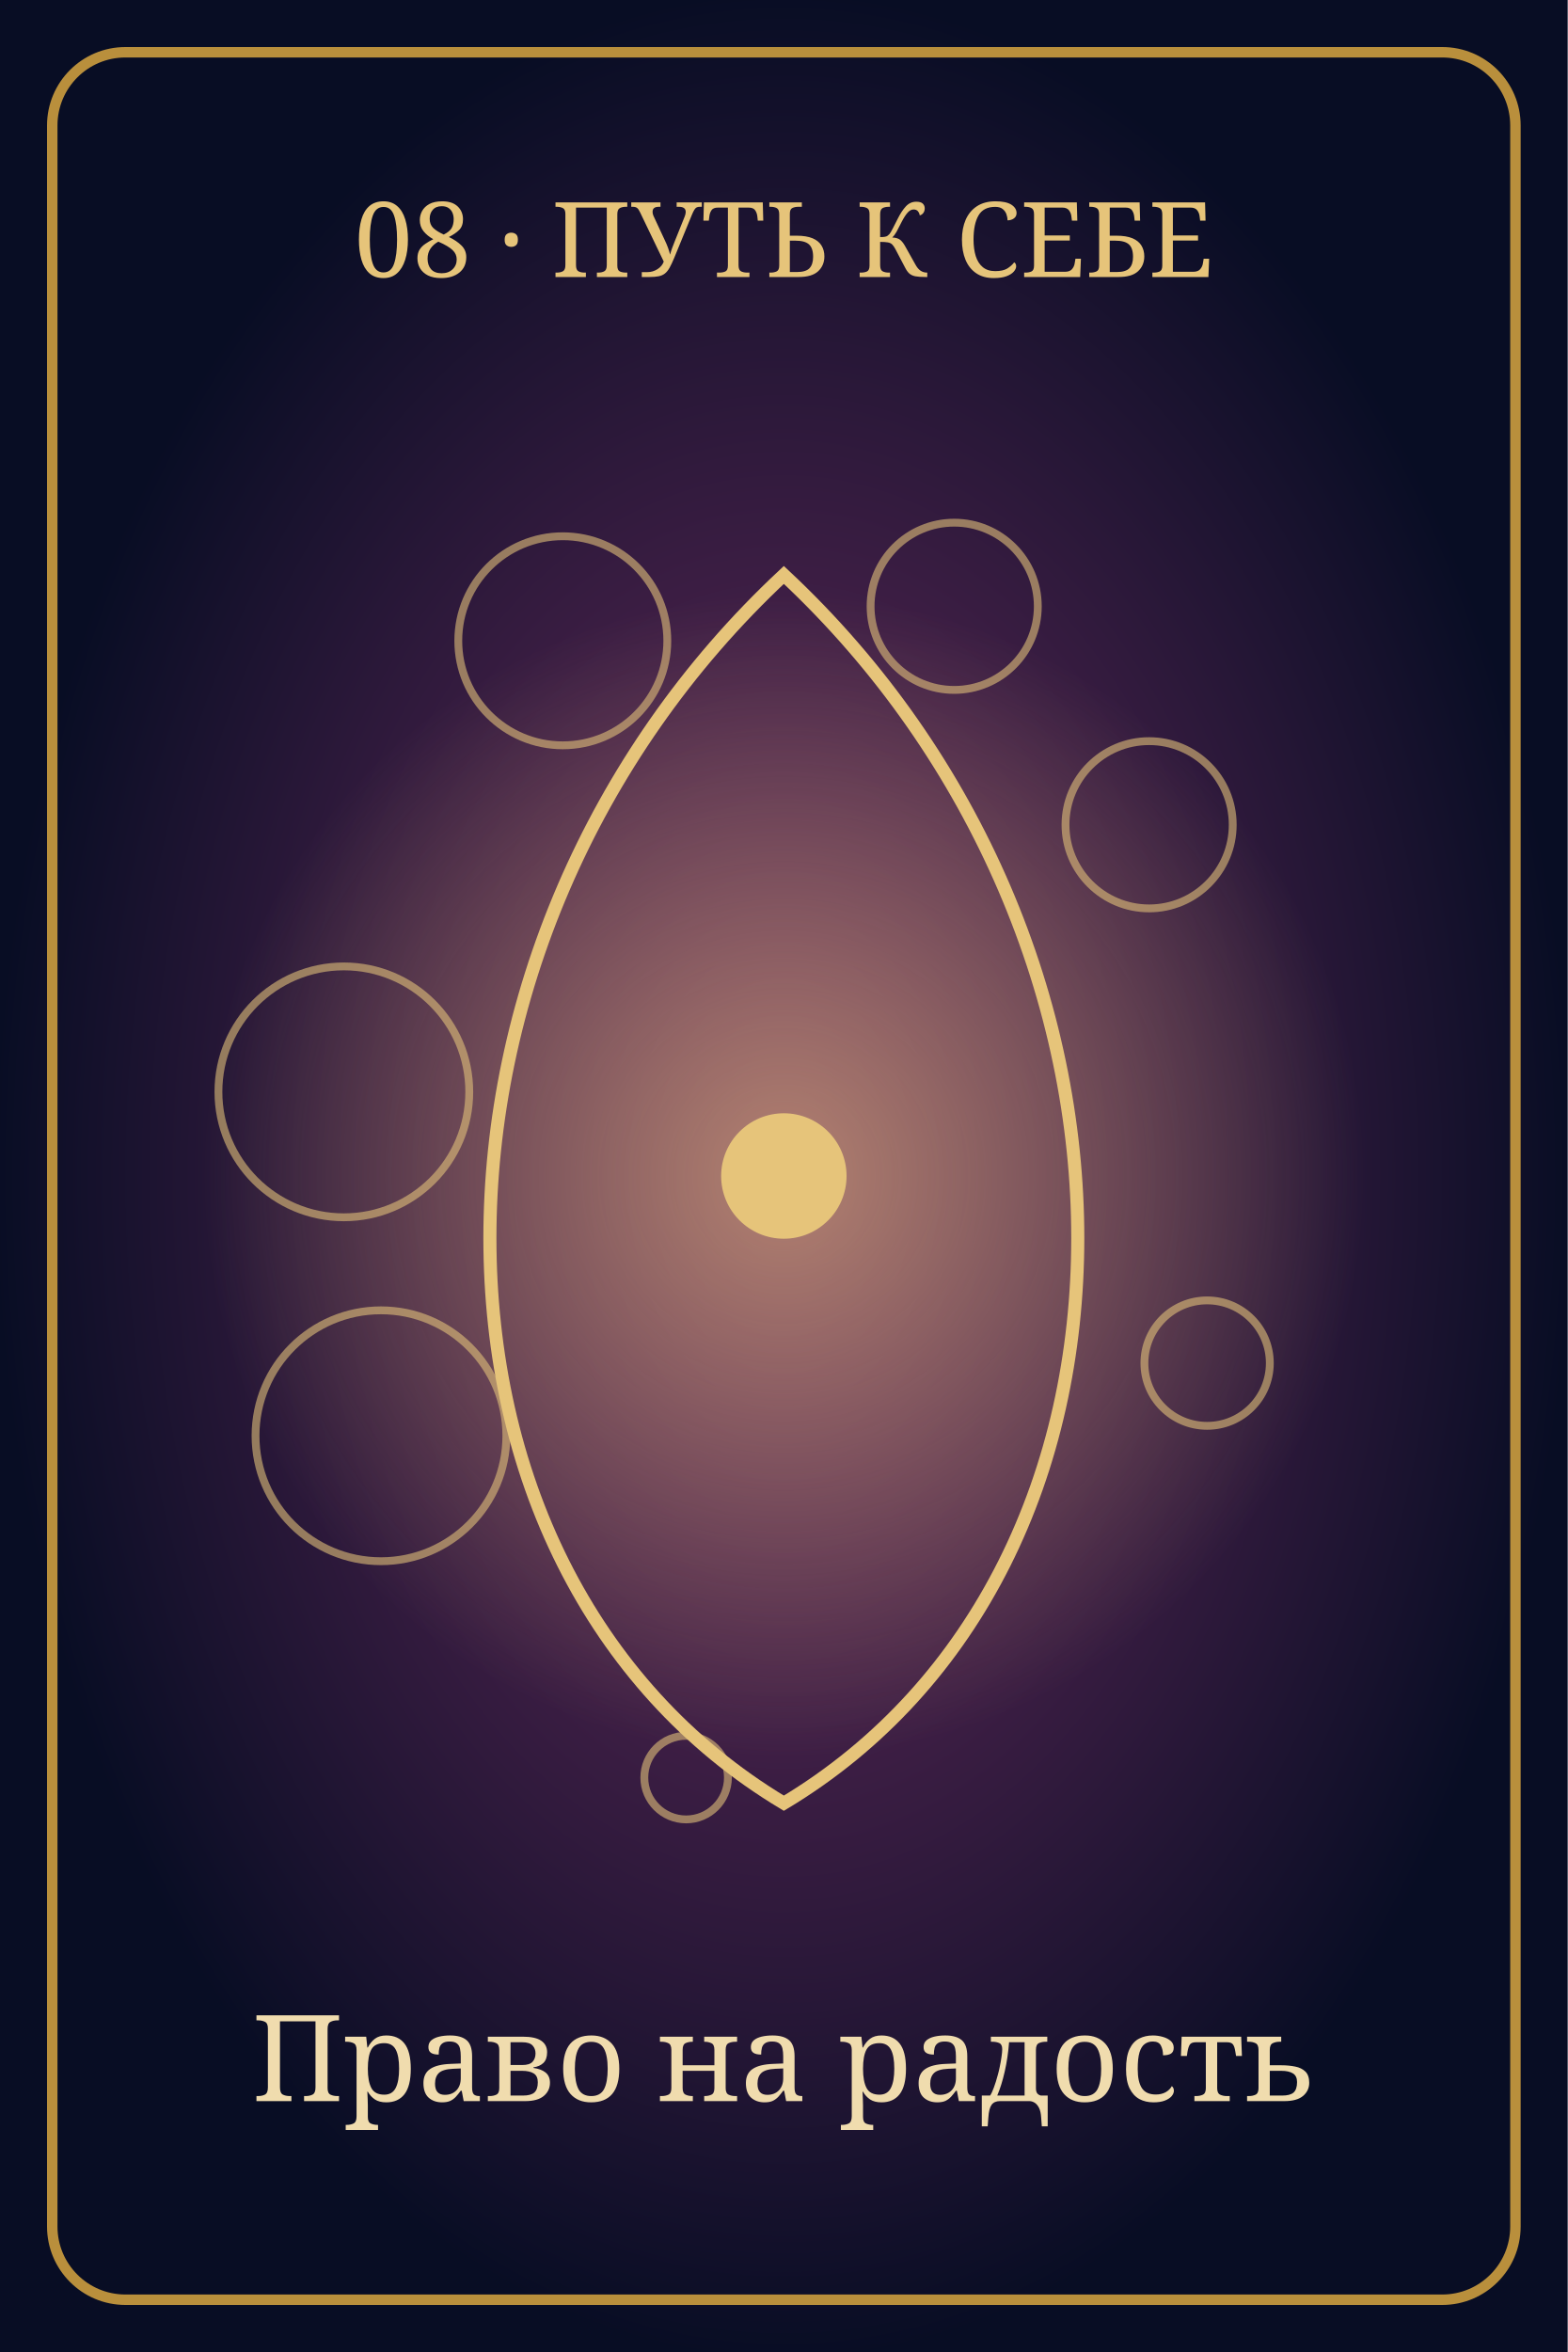
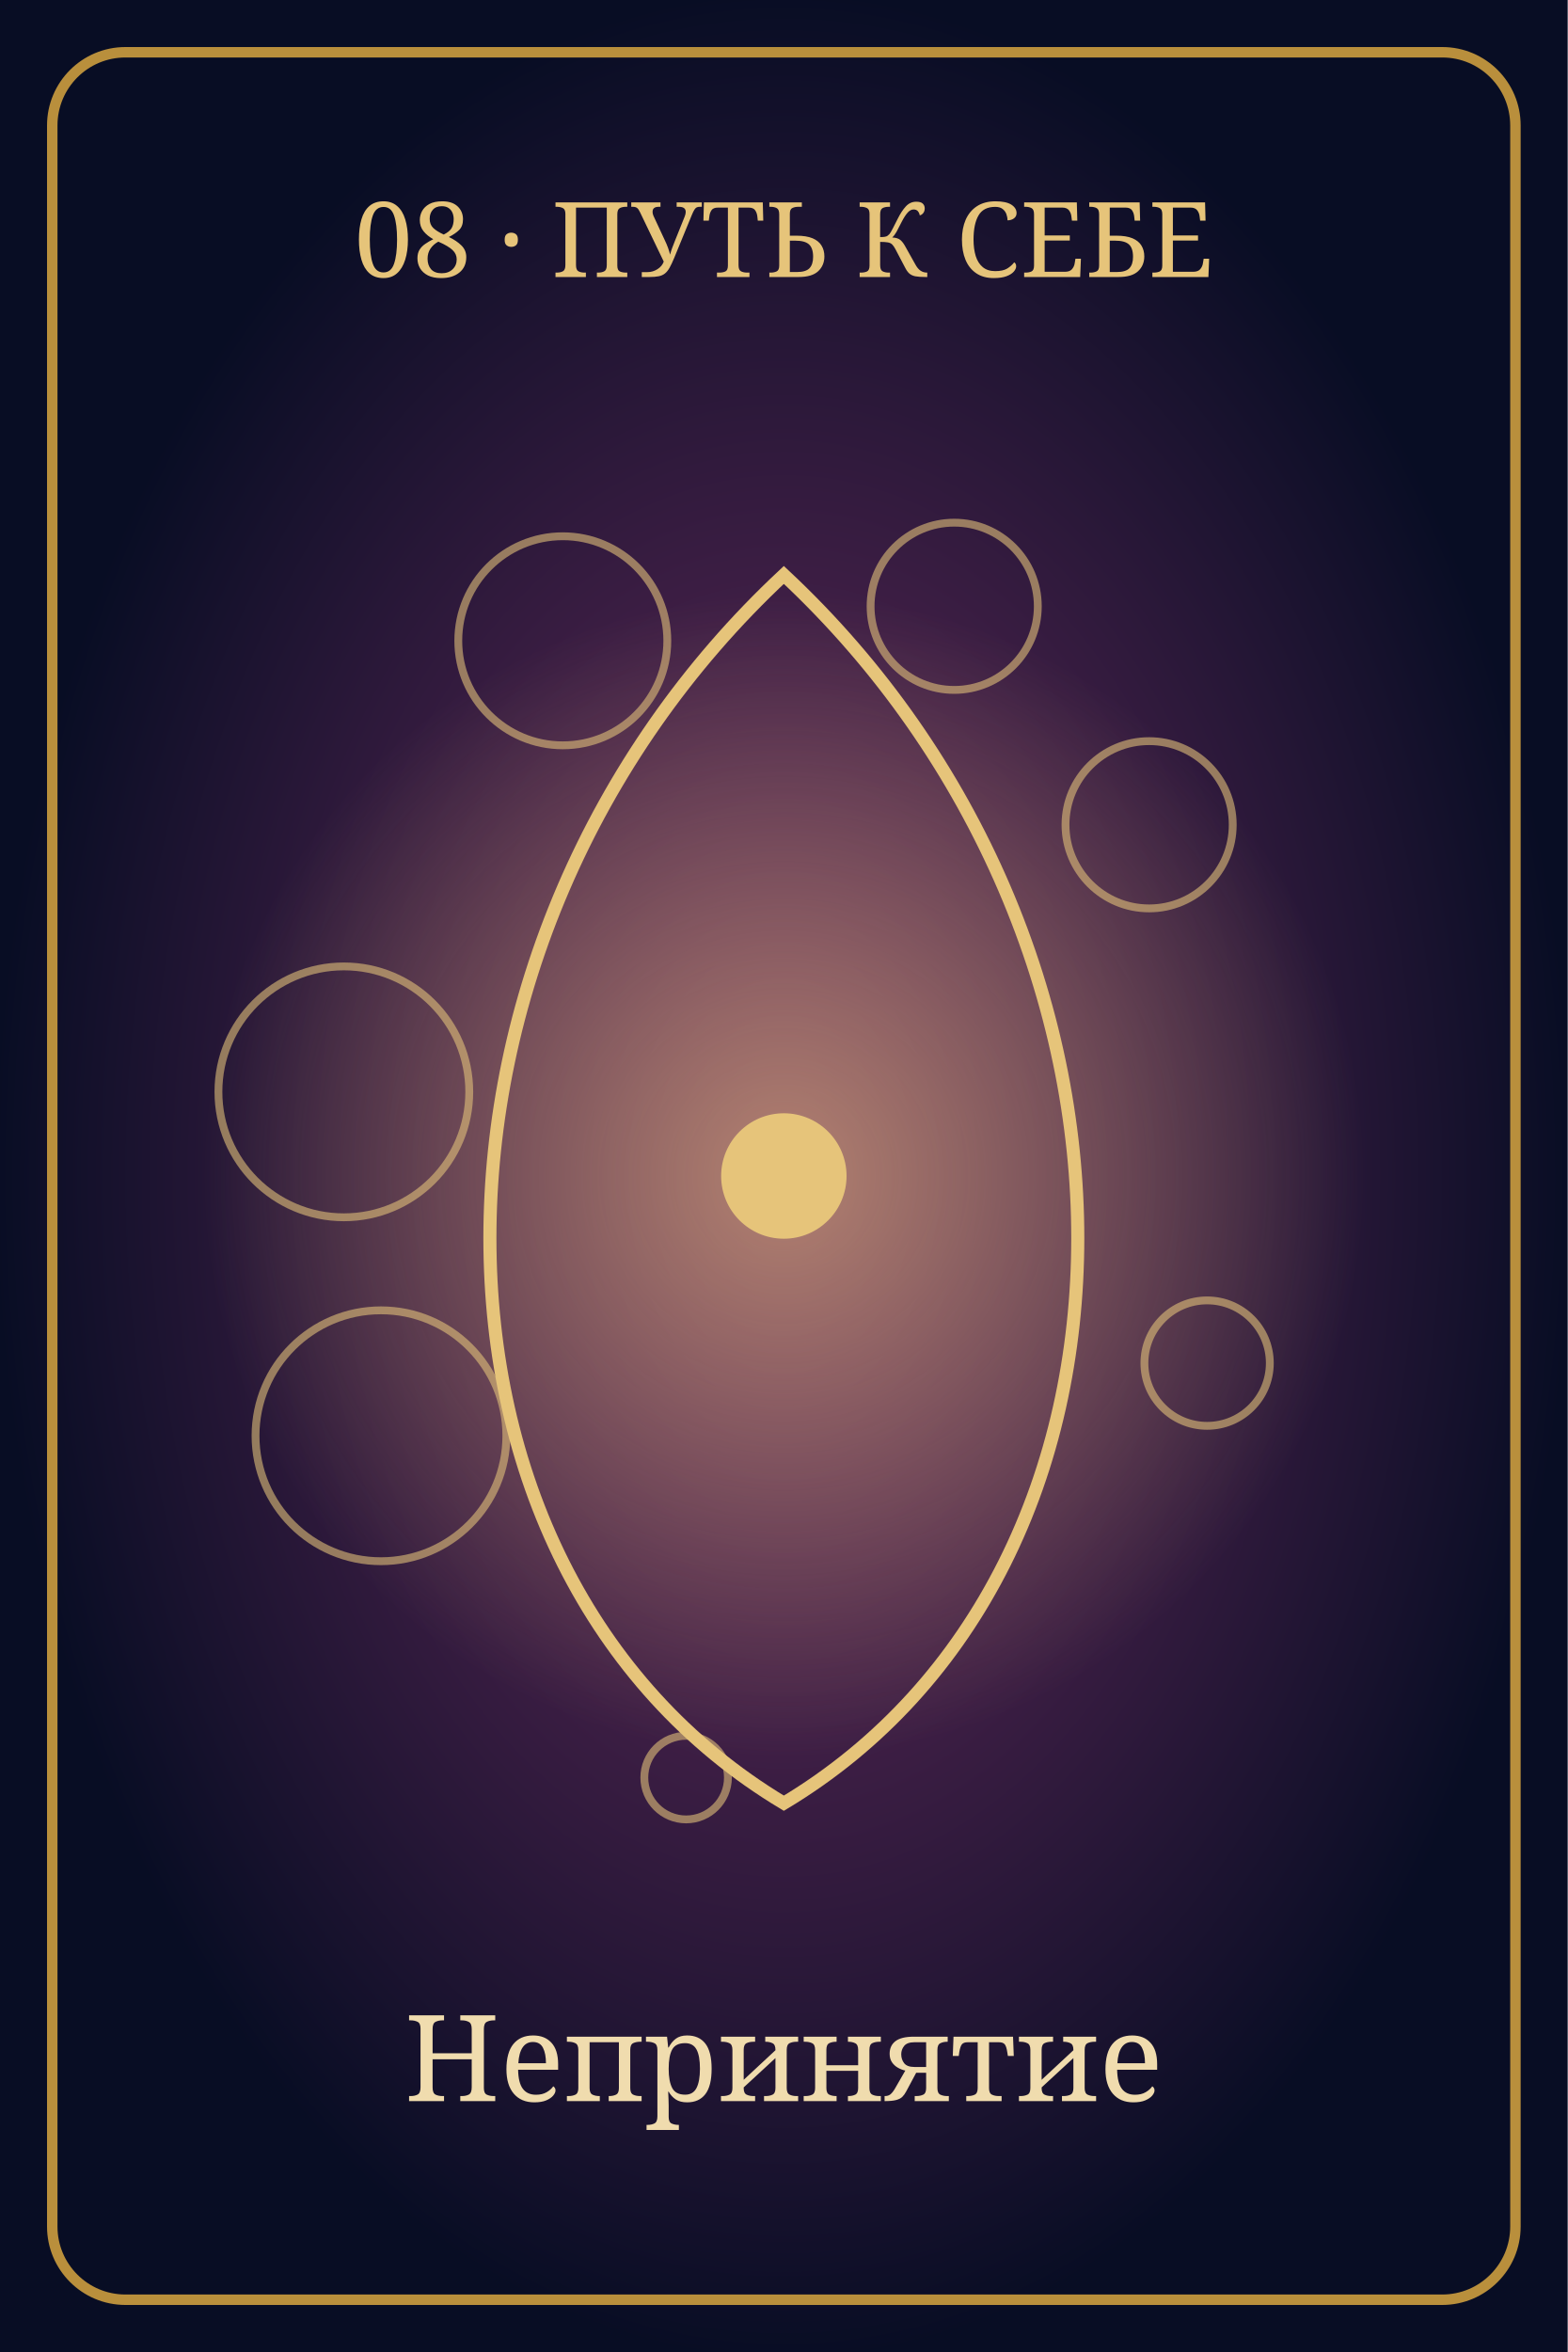
- <svg xmlns="http://www.w3.org/2000/svg" viewBox="0 0 300 450" role="img" aria-label="Иллюстрация карты Право на радость">
+ <svg xmlns="http://www.w3.org/2000/svg" viewBox="0 0 300 450" role="img" aria-label="Иллюстрация карты Непринятие">
  <defs>
    <radialGradient id="bg">
      <stop stop-color="hsl(312,42%,31%)" />
      <stop offset="1" stop-color="#080d24" />
    </radialGradient>
    <radialGradient id="glow">
      <stop stop-color="#e6c47a" stop-opacity=".56" />
      <stop offset="1" stop-color="#e6c47a" stop-opacity="0" />
    </radialGradient>
  </defs>
  <rect width="300" height="450" fill="url(#bg)" />
  <rect x="10" y="10" width="280" height="430" rx="14" fill="none" stroke="#b98f3c" stroke-width="2" />
  <circle cx="150" cy="225" r="112" fill="url(#glow)" />
  <g fill="none" stroke="#e6c47a" stroke-width="2.5">
    <path d="M150 110 C75 180 75 300 150 345 C225 300 225 180 150 110Z" />
  </g>
  <circle cx="182.6" cy="116.0" r="16" fill="none" stroke="#e6c47a" stroke-opacity=".58" stroke-width="1.5" />
  <circle cx="72.9" cy="274.7" r="24" fill="none" stroke="#e6c47a" stroke-opacity=".58" stroke-width="1.5" />
  <circle cx="231.0" cy="260.8" r="12" fill="none" stroke="#e6c47a" stroke-opacity=".58" stroke-width="1.5" />
  <circle cx="107.7" cy="122.6" r="20" fill="none" stroke="#e6c47a" stroke-opacity=".58" stroke-width="1.5" />
  <circle cx="131.3" cy="340.1" r="8" fill="none" stroke="#e6c47a" stroke-opacity=".58" stroke-width="1.5" />
  <circle cx="219.9" cy="157.8" r="16" fill="none" stroke="#e6c47a" stroke-opacity=".58" stroke-width="1.5" />
  <circle cx="65.8" cy="208.9" r="24" fill="none" stroke="#e6c47a" stroke-opacity=".58" stroke-width="1.5" />
  <circle cx="150" cy="225" r="12" fill="#e6c47a" />
  <text x="150" y="53" text-anchor="middle" fill="#e6c47a" font-family="Georgia,serif" font-size="20">08 · ПУТЬ К СЕБЕ</text>
-   <text x="150" y="402" text-anchor="middle" fill="#f0dcae" font-family="Georgia,serif" font-size="23" textLength="240" lengthAdjust="spacingAndGlyphs">Право на радость</text>
+   <text x="150" y="402" text-anchor="middle" fill="#f0dcae" font-family="Georgia,serif" font-size="23" textLength="240" lengthAdjust="spacingAndGlyphs">Непринятие</text>
</svg>
